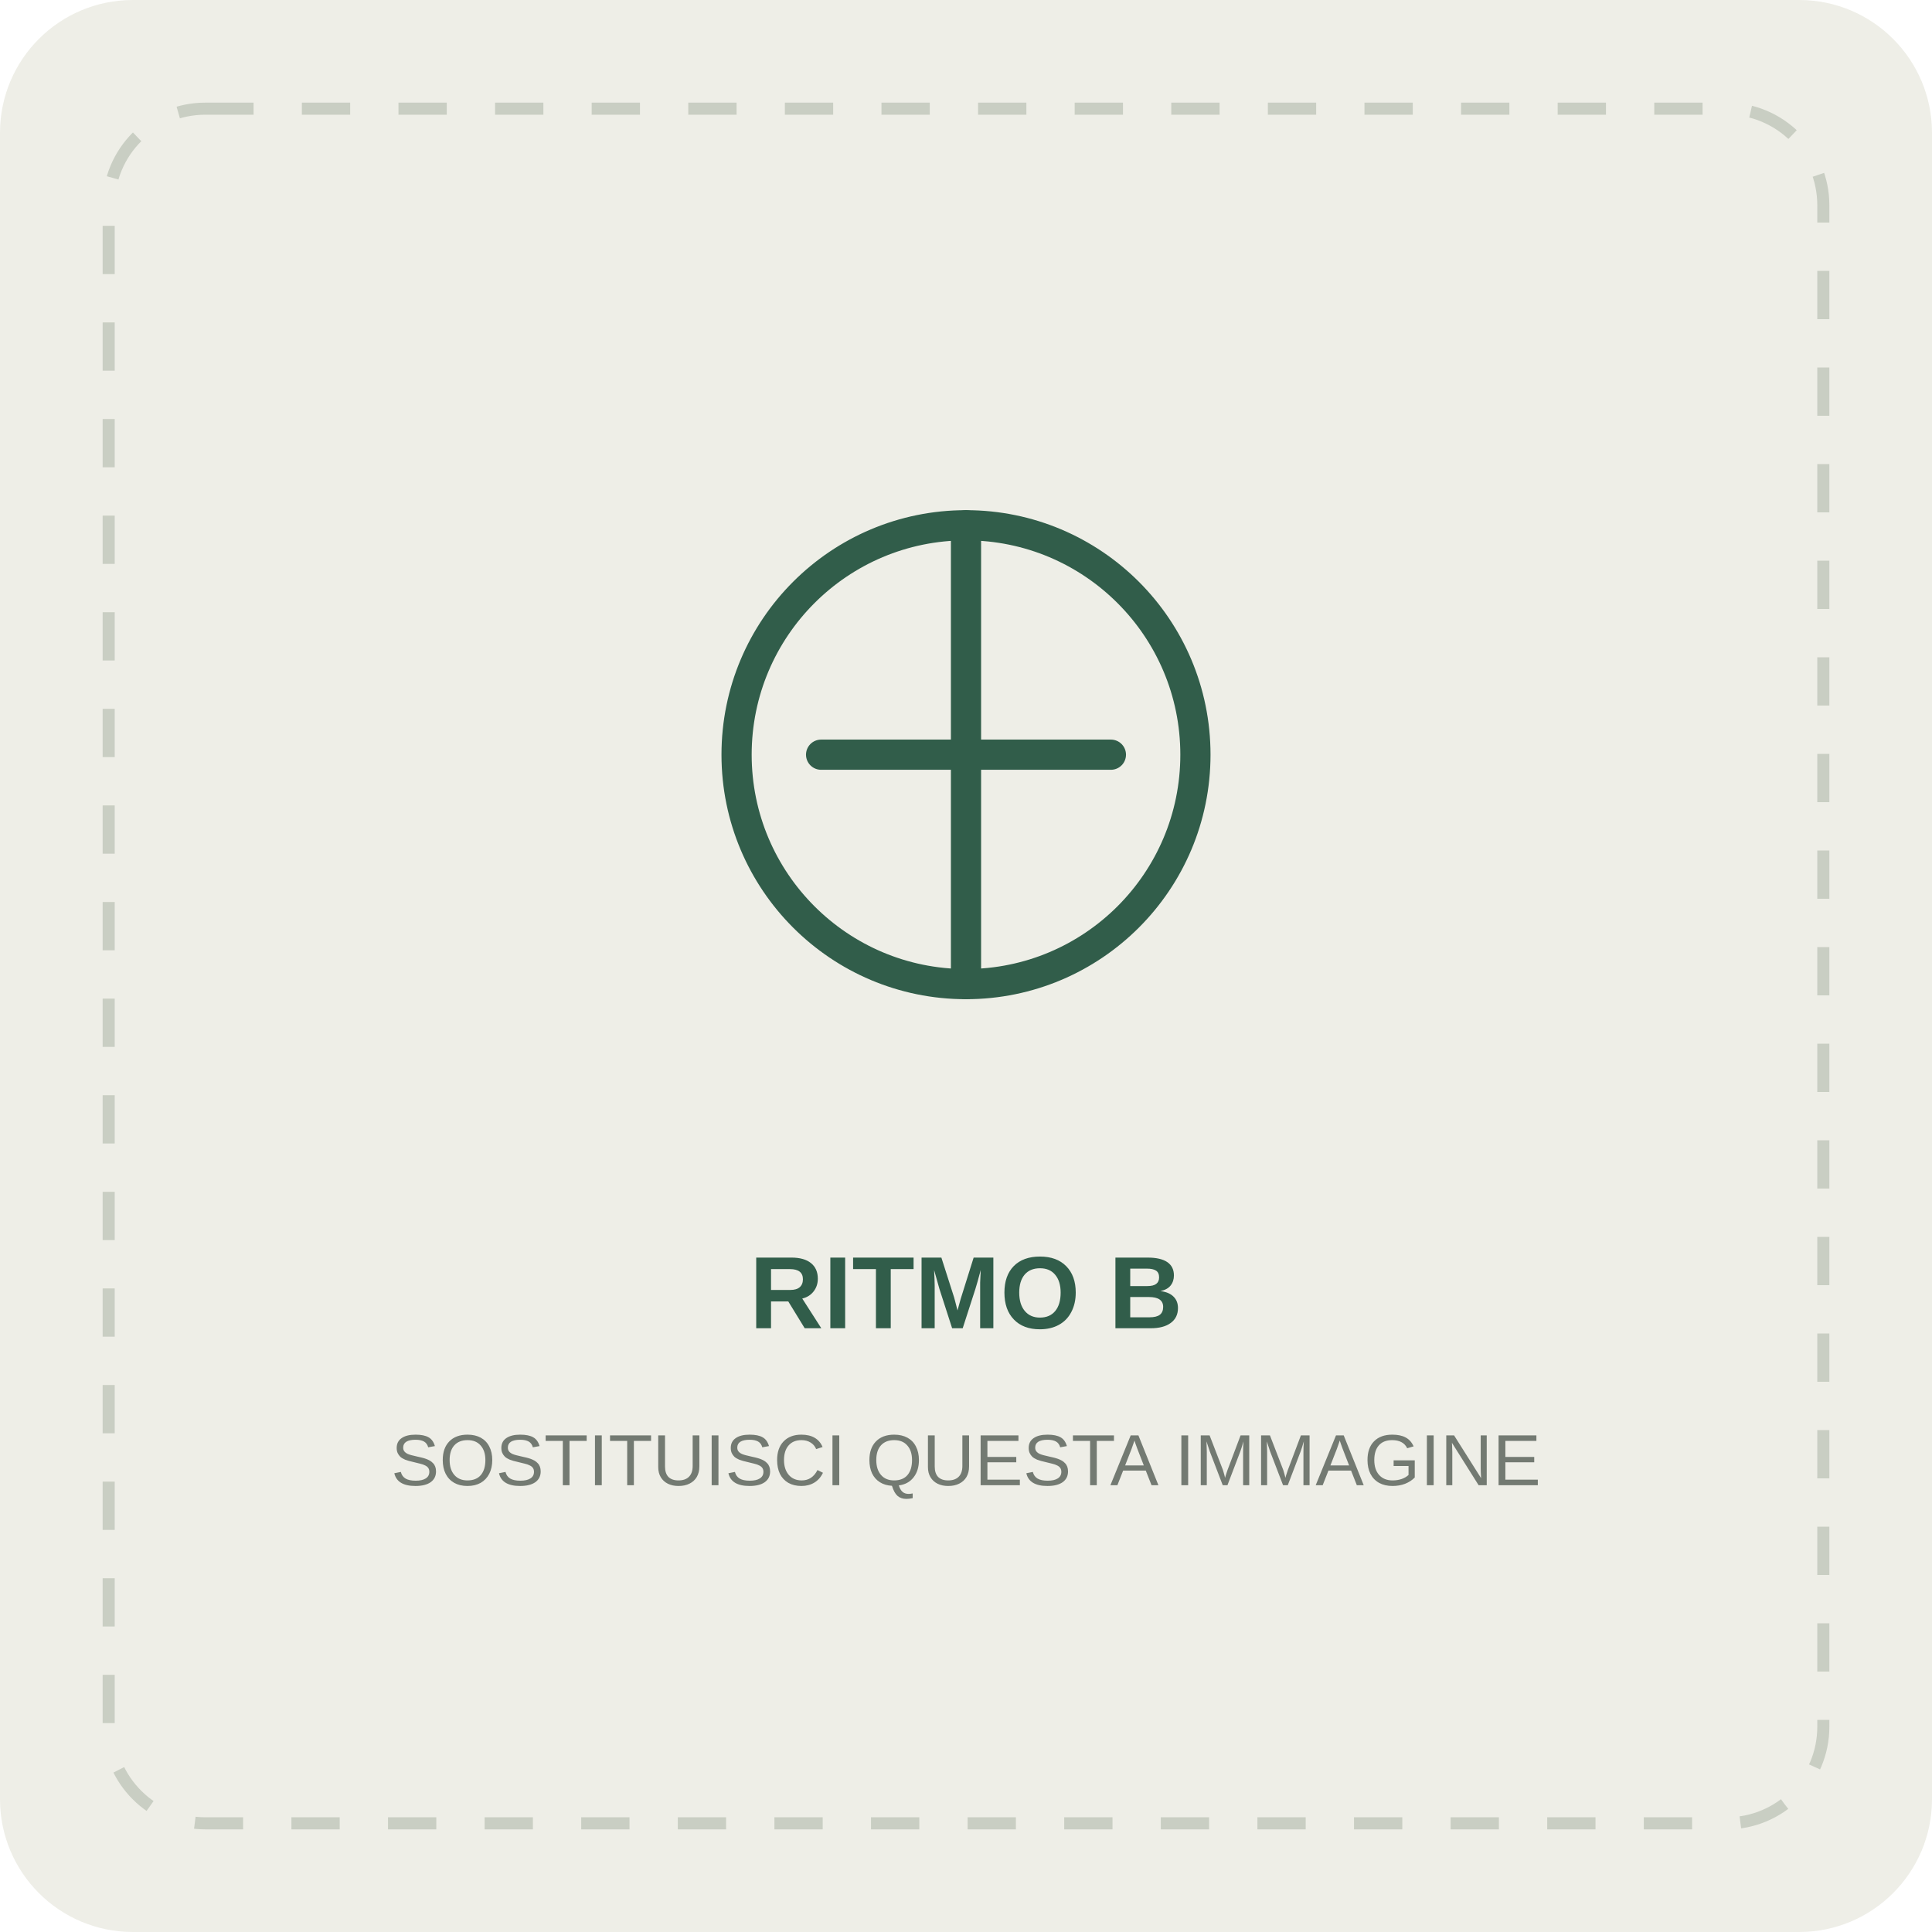
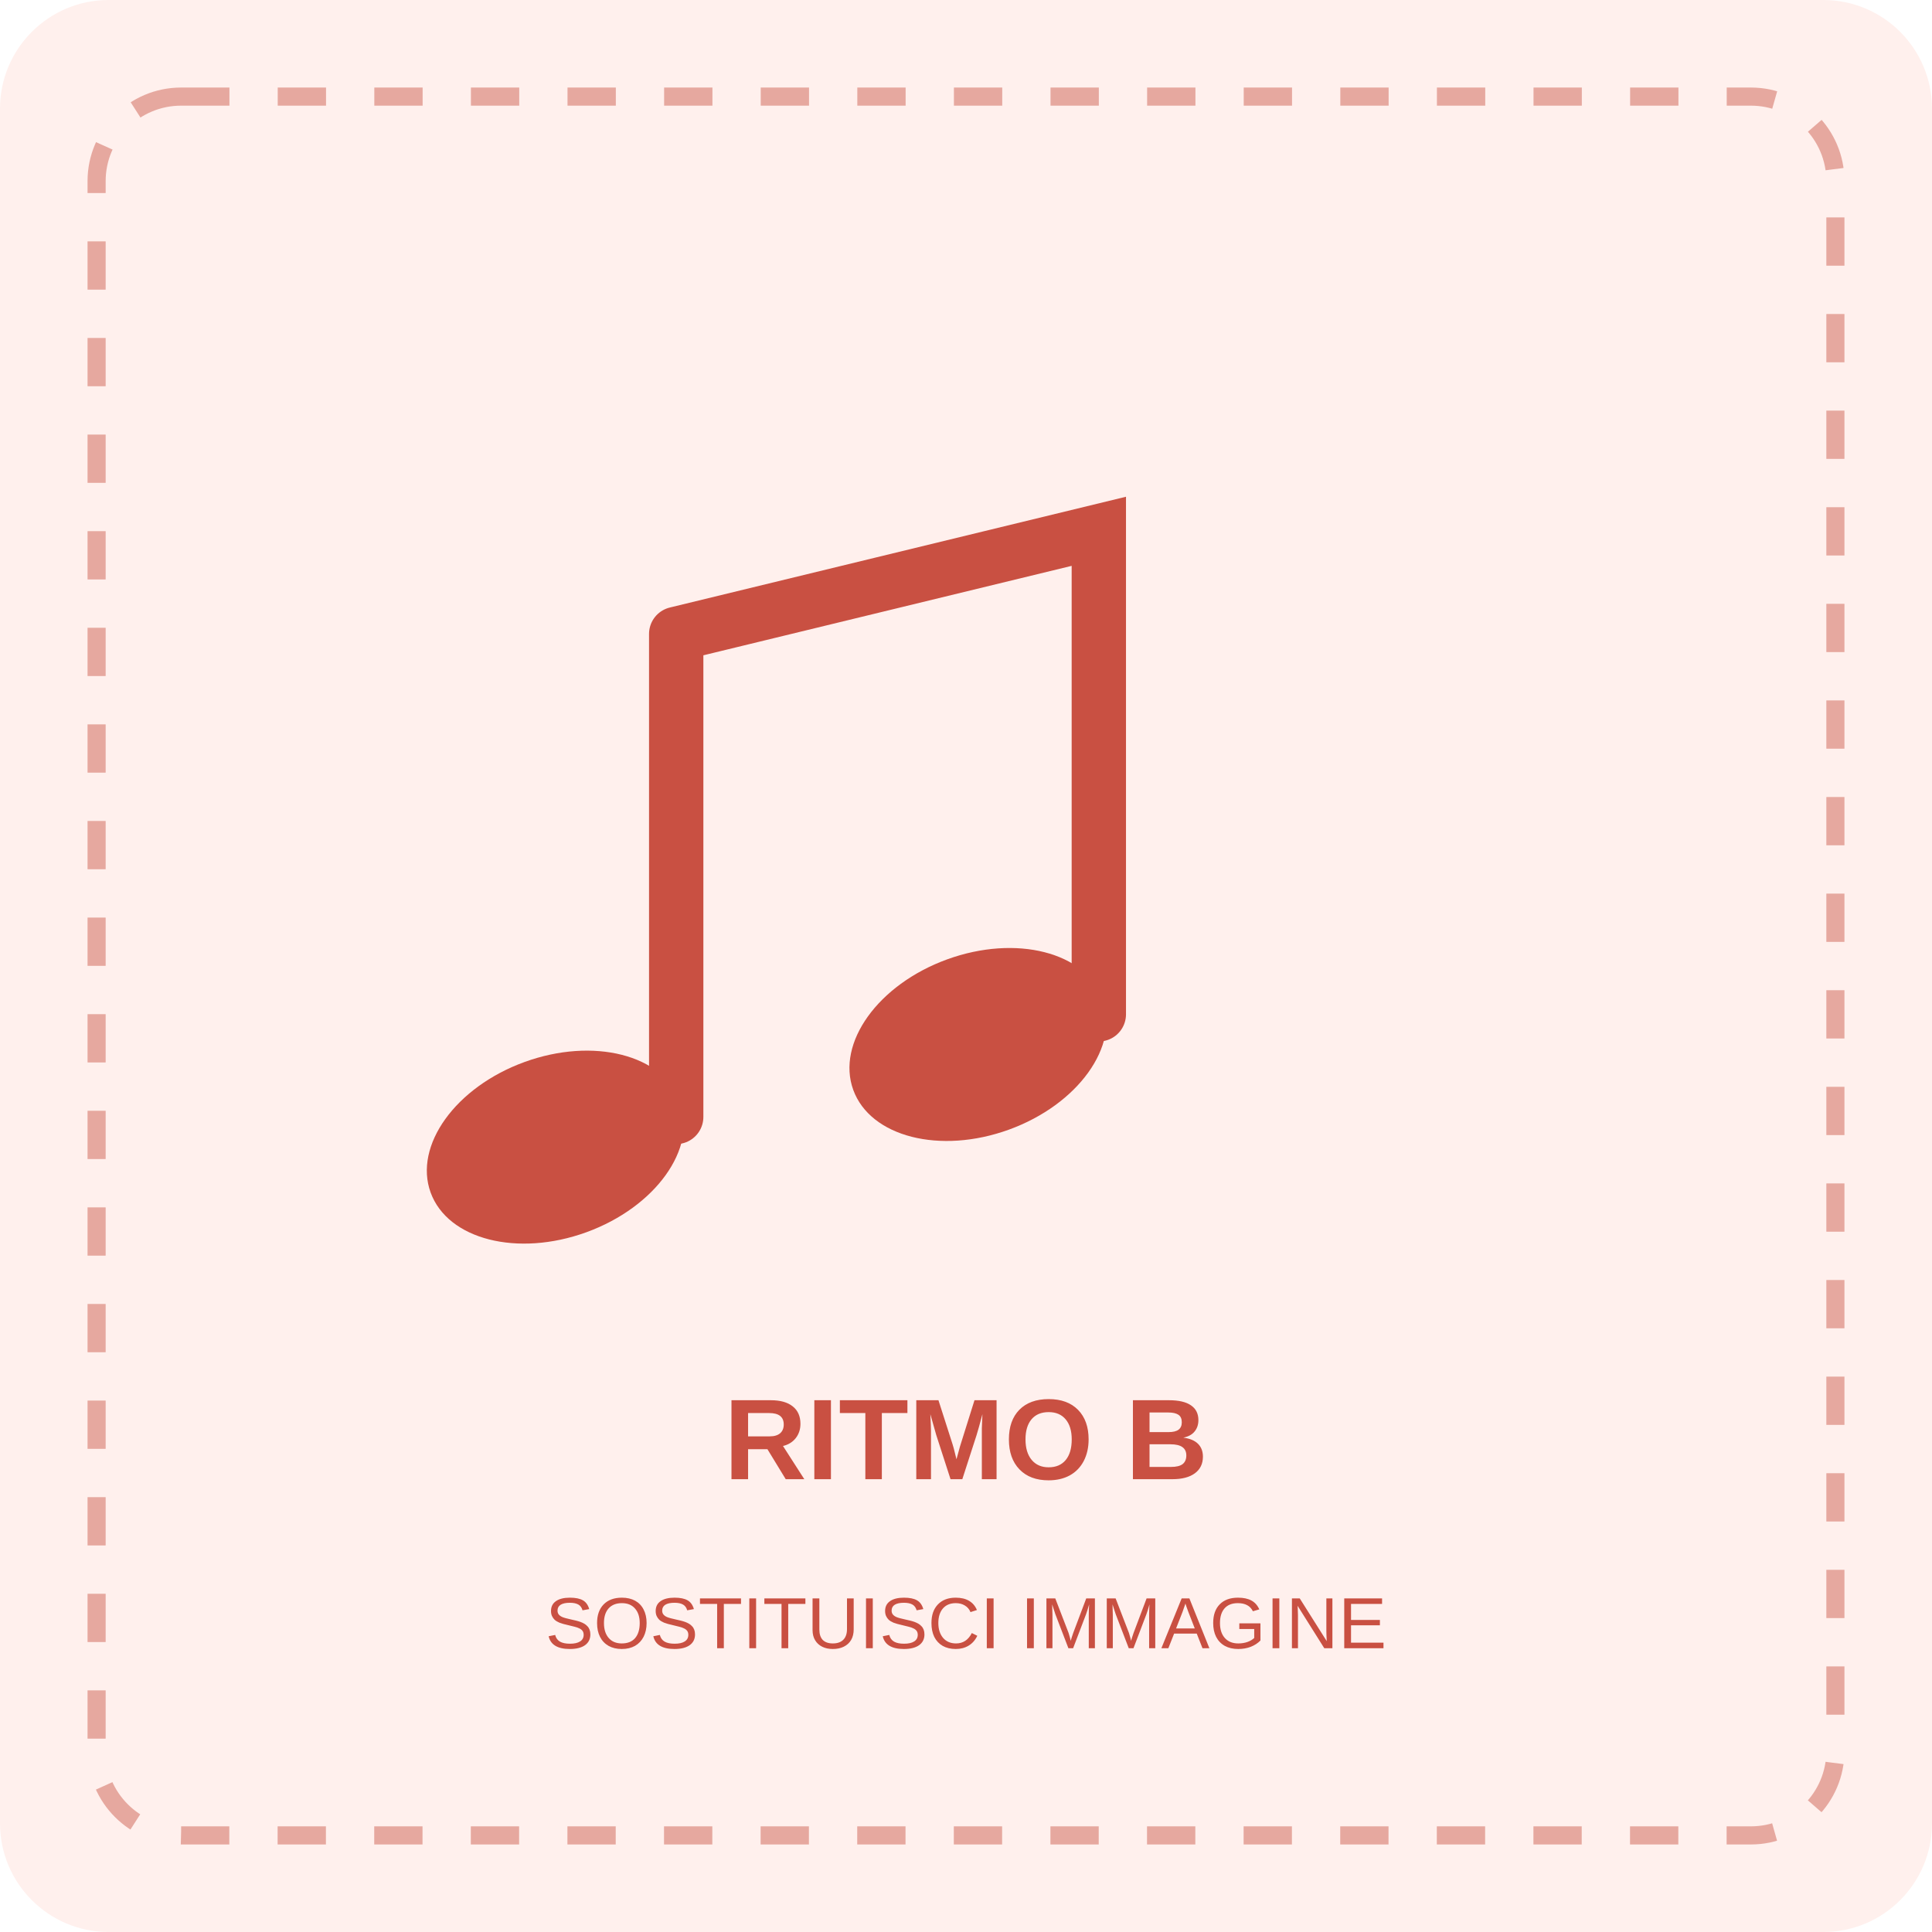
- <svg xmlns="http://www.w3.org/2000/svg" width="320" height="320" viewBox="0 0 320 320" role="img" aria-label="RITMO B placeholder">
-   <rect width="320" height="320" rx="22" fill="#eeeee7" />
-   <rect x="18" y="18" width="284" height="284" rx="16" fill="none" stroke="#c9cec3" stroke-width="2" stroke-dasharray="8 8" />
-   <g fill="none" stroke="#315d4a" stroke-width="5" stroke-linecap="round" stroke-linejoin="round">
-     <circle cx="160" cy="125" r="38" />
-     <path d="M160 87v76m-24-38h48" />
+ <svg xmlns="http://www.w3.org/2000/svg" width="320" height="320" viewBox="0 0 320 320">
+   <rect width="320" height="320" rx="18" fill="#fff0ed" />
+   <rect x="16" y="16" width="288" height="288" rx="14" fill="none" stroke="#c95042" stroke-opacity=".45" stroke-width="3" stroke-dasharray="8 8" />
+   <g fill="none" stroke="#c95042" stroke-width="9" stroke-linecap="round">
+     <path d="M112 105v80m0-80l70-17v80" />
+     <ellipse cx="92" cy="190" rx="22" ry="15" transform="rotate(-20 92 190)" fill="#c95042" stroke="none" />
+     <ellipse cx="162" cy="173" rx="22" ry="15" transform="rotate(-20 162 173)" fill="#c95042" stroke="none" />
  </g>
-   <text x="160" y="220" font-family="Arial,sans-serif" font-size="17" font-weight="700" text-anchor="middle" fill="#315d4a">RITMO B</text>
-   <text x="160" y="246" font-family="Arial,sans-serif" font-size="12" text-anchor="middle" fill="#737a72">SOSTITUISCI QUESTA IMMAGINE</text>
+   <text x="160" y="245" font-family="Arial" font-size="19" font-weight="700" text-anchor="middle" fill="#c95042">RITMO B</text>
+   <text x="160" y="273" font-family="Arial" font-size="12" text-anchor="middle" fill="#c95042">SOSTITUISCI IMMAGINE</text>
</svg>
